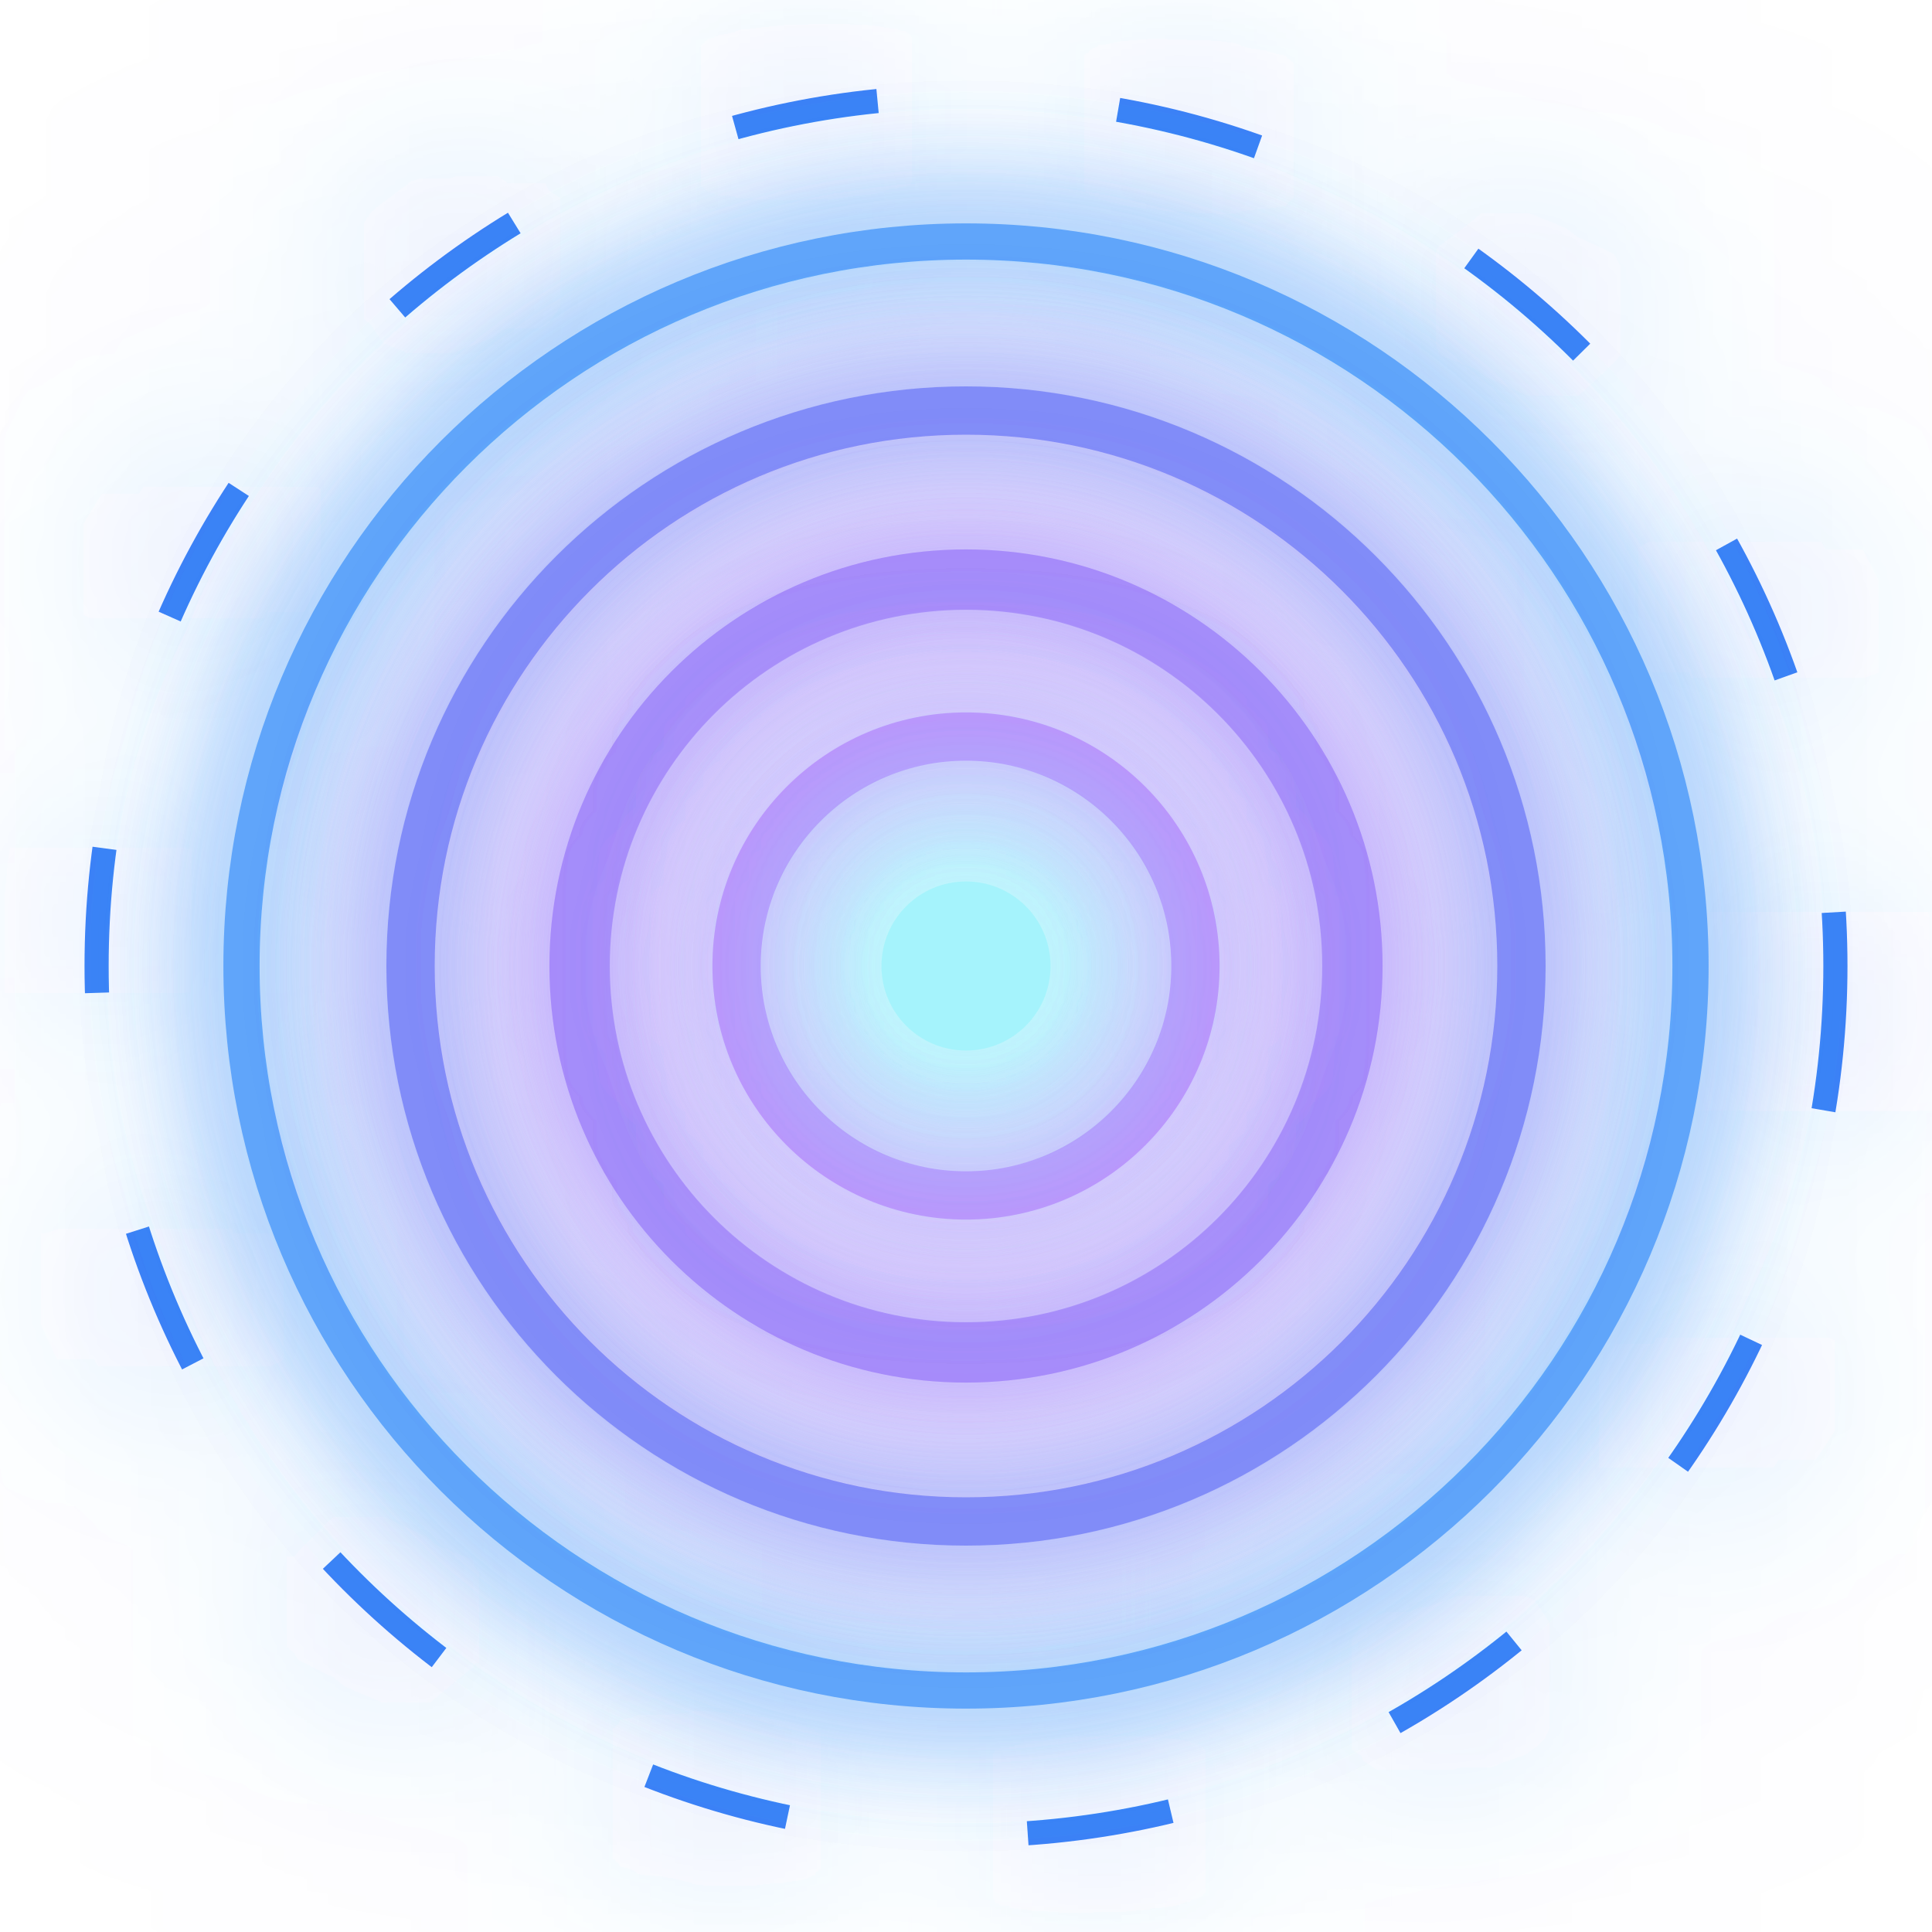
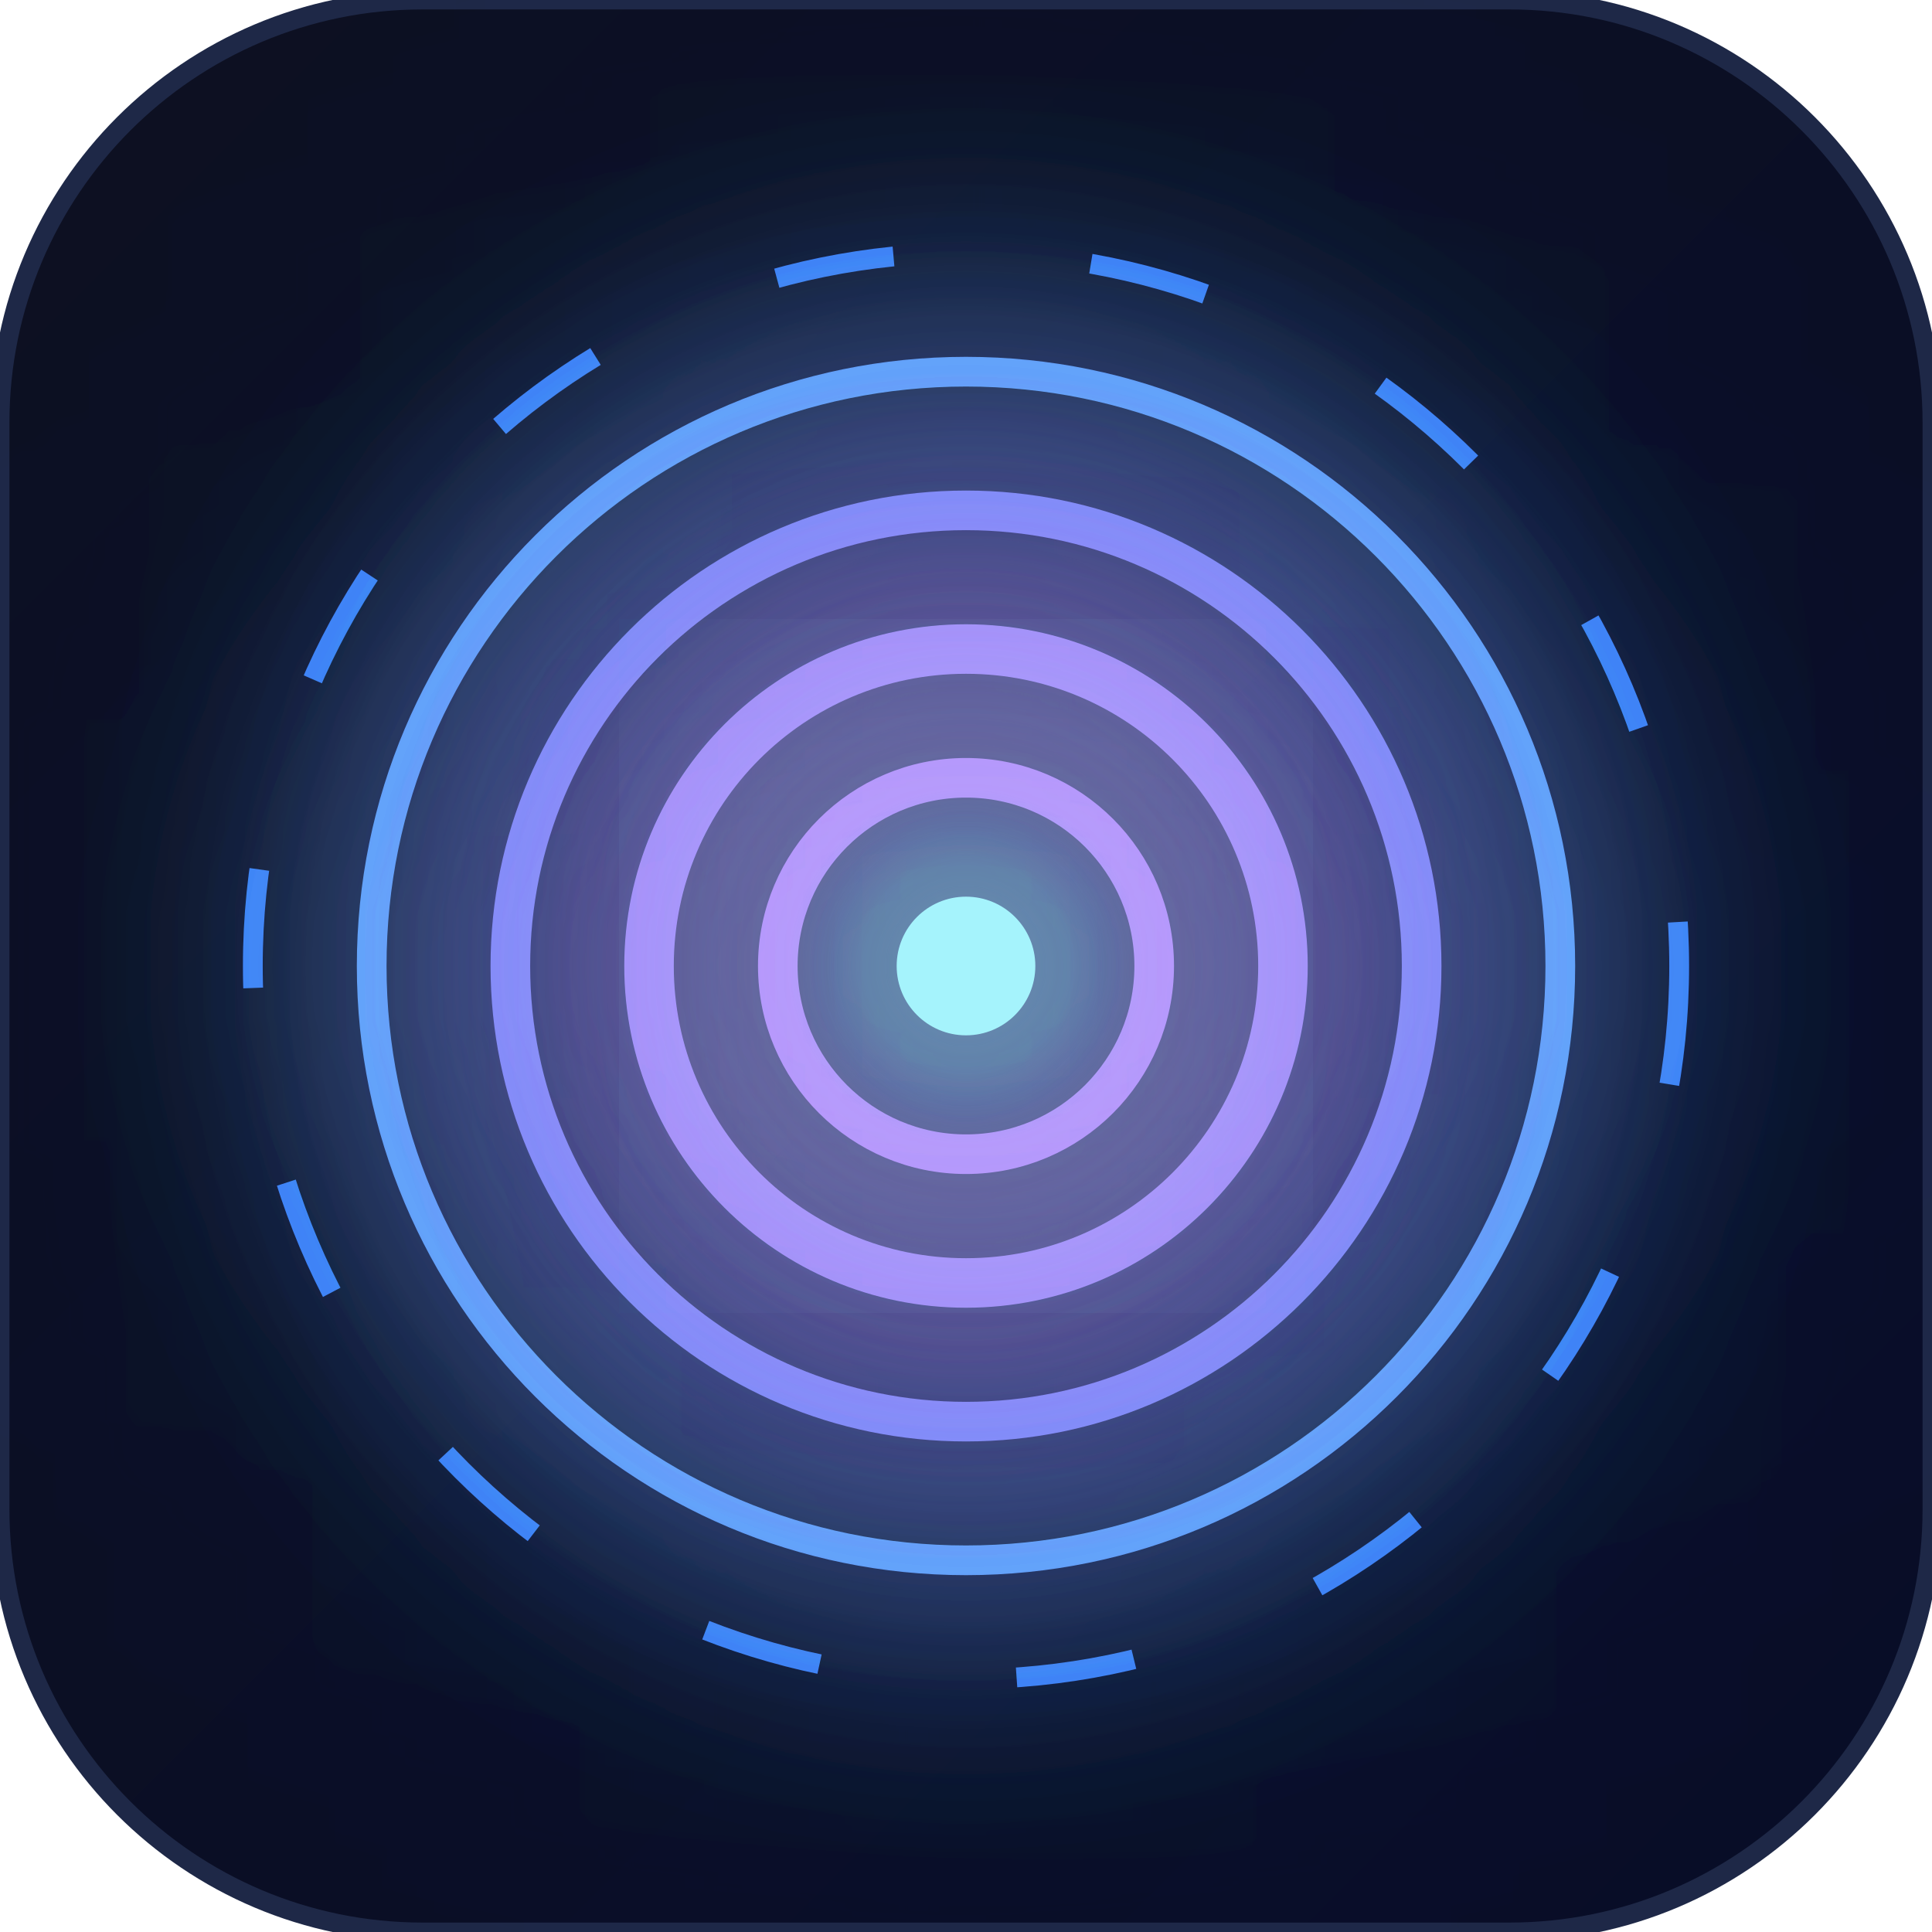
- <svg xmlns="http://www.w3.org/2000/svg" width="512" height="512" viewBox="0 0 80 80" fill="none">
+ <svg xmlns="http://www.w3.org/2000/svg" width="512" height="512" viewBox="0 0 512 512" fill="none">
  <defs>
+     <linearGradient id="bg" x1="0%" y1="0%" x2="100%" y2="100%">
+       <stop offset="0%" stop-color="#0d1021" />
+       <stop offset="100%" stop-color="#080d28" />
+     </linearGradient>
    <filter id="g1" x="-120%" y="-120%" width="340%" height="340%">
-       <feGaussianBlur stdDeviation="4" result="b1" />
-       <feGaussianBlur stdDeviation="8" result="b2" in="SourceGraphic" />
+       <feGaussianBlur stdDeviation="10" result="b1" />
+       <feGaussianBlur stdDeviation="20" result="b2" in="SourceGraphic" />
      <feMerge>
        <feMergeNode in="b2" />
        <feMergeNode in="b1" />
        <feMergeNode in="SourceGraphic" />
      </feMerge>
    </filter>
    <filter id="g2" x="-80%" y="-80%" width="260%" height="260%">
-       <feGaussianBlur stdDeviation="2.5" result="b" />
+       <feGaussianBlur stdDeviation="6" result="b" />
      <feMerge>
        <feMergeNode in="b" />
        <feMergeNode in="b" />
        <feMergeNode in="SourceGraphic" />
      </feMerge>
    </filter>
    <filter id="g3" x="-200%" y="-200%" width="500%" height="500%">
-       <feGaussianBlur stdDeviation="6" result="b" />
+       <feGaussianBlur stdDeviation="15" result="b" />
      <feMerge>
        <feMergeNode in="b" />
        <feMergeNode in="b" />
        <feMergeNode in="b" />
        <feMergeNode in="SourceGraphic" />
      </feMerge>
    </filter>
    <radialGradient id="cg" cx="50%" cy="50%" r="50%">
      <stop offset="0%" stop-color="#a5f3fc" stop-opacity="1" />
      <stop offset="60%" stop-color="#67e8f9" stop-opacity="0.6" />
      <stop offset="100%" stop-color="#3b82f6" stop-opacity="0" />
    </radialGradient>
+     <clipPath id="clip">
+       <rect width="512" height="512" rx="112" ry="112" />
+     </clipPath>
  </defs>
-   <circle cx="40" cy="40" r="36" stroke="#3b82f6" stroke-width="1" fill="none" filter="url(#g1)" stroke-dasharray="6 10" />
-   <circle cx="40" cy="40" r="30" stroke="#60a5fa" stroke-width="1.5" fill="none" filter="url(#g2)" />
-   <circle cx="40" cy="40" r="23" stroke="#818cf8" stroke-width="2" fill="none" filter="url(#g2)" />
-   <circle cx="40" cy="40" r="16" stroke="#a78bfa" stroke-width="2.5" fill="none" filter="url(#g2)" />
-   <circle cx="40" cy="40" r="9.5" stroke="#c084fc" stroke-width="2" fill="none" filter="url(#g2)" />
-   <circle cx="40" cy="40" r="7" fill="url(#cg)" opacity="0.4" filter="url(#g3)" />
-   <circle cx="40" cy="40" r="3.5" fill="#a5f3fc" filter="url(#g3)" />
+   <rect width="512" height="512" rx="112" ry="112" fill="url(#bg)" />
+   <rect width="512" height="512" rx="112" ry="112" fill="none" stroke="#1e2847" stroke-width="5" />
+   <g transform="translate(46, 46) scale(5.25)">
+     <circle cx="40" cy="40" r="36" stroke="#3b82f6" stroke-width="1" fill="none" filter="url(#g1)" stroke-dasharray="6 10" />
+     <circle cx="40" cy="40" r="30" stroke="#60a5fa" stroke-width="1.5" fill="none" filter="url(#g2)" />
+     <circle cx="40" cy="40" r="23" stroke="#818cf8" stroke-width="2" fill="none" filter="url(#g2)" />
+     <circle cx="40" cy="40" r="16" stroke="#a78bfa" stroke-width="2.5" fill="none" filter="url(#g2)" />
+     <circle cx="40" cy="40" r="9.5" stroke="#c084fc" stroke-width="2" fill="none" filter="url(#g2)" />
+     <circle cx="40" cy="40" r="9" fill="url(#cg)" opacity="0.4" filter="url(#g3)" />
+     <circle cx="40" cy="40" r="3.5" fill="#a5f3fc" filter="url(#g3)" />
+   </g>
</svg>
